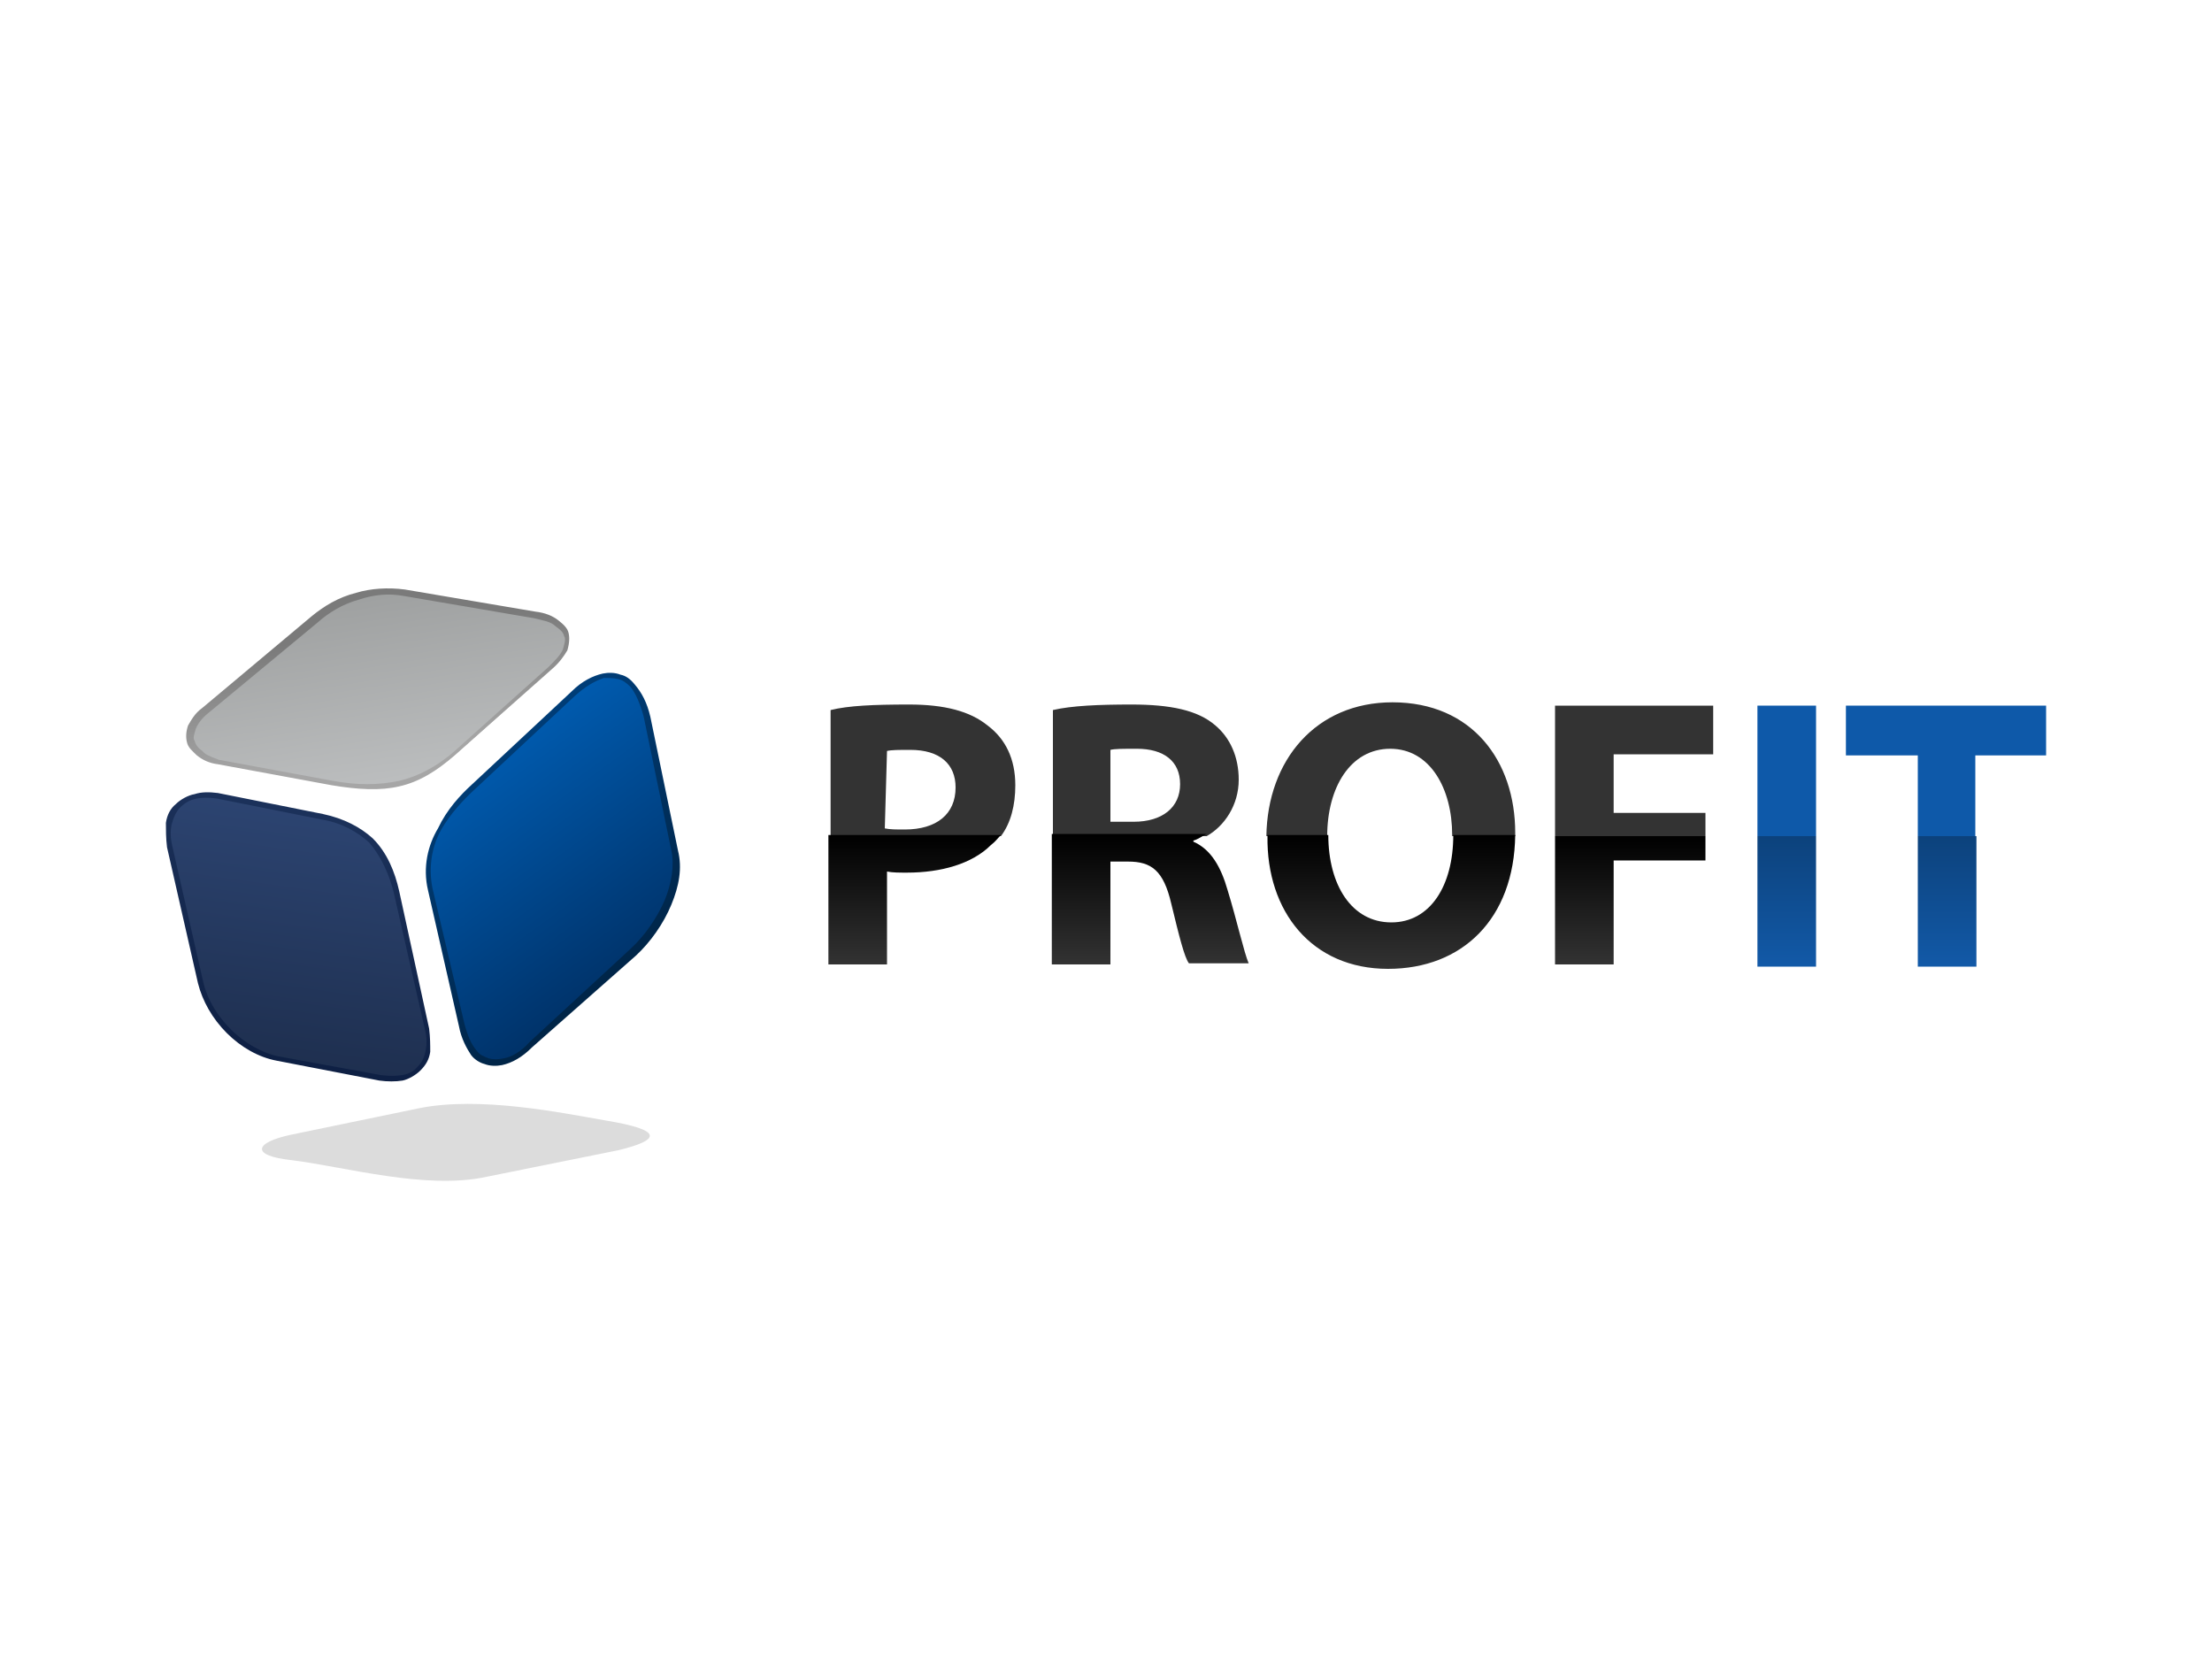
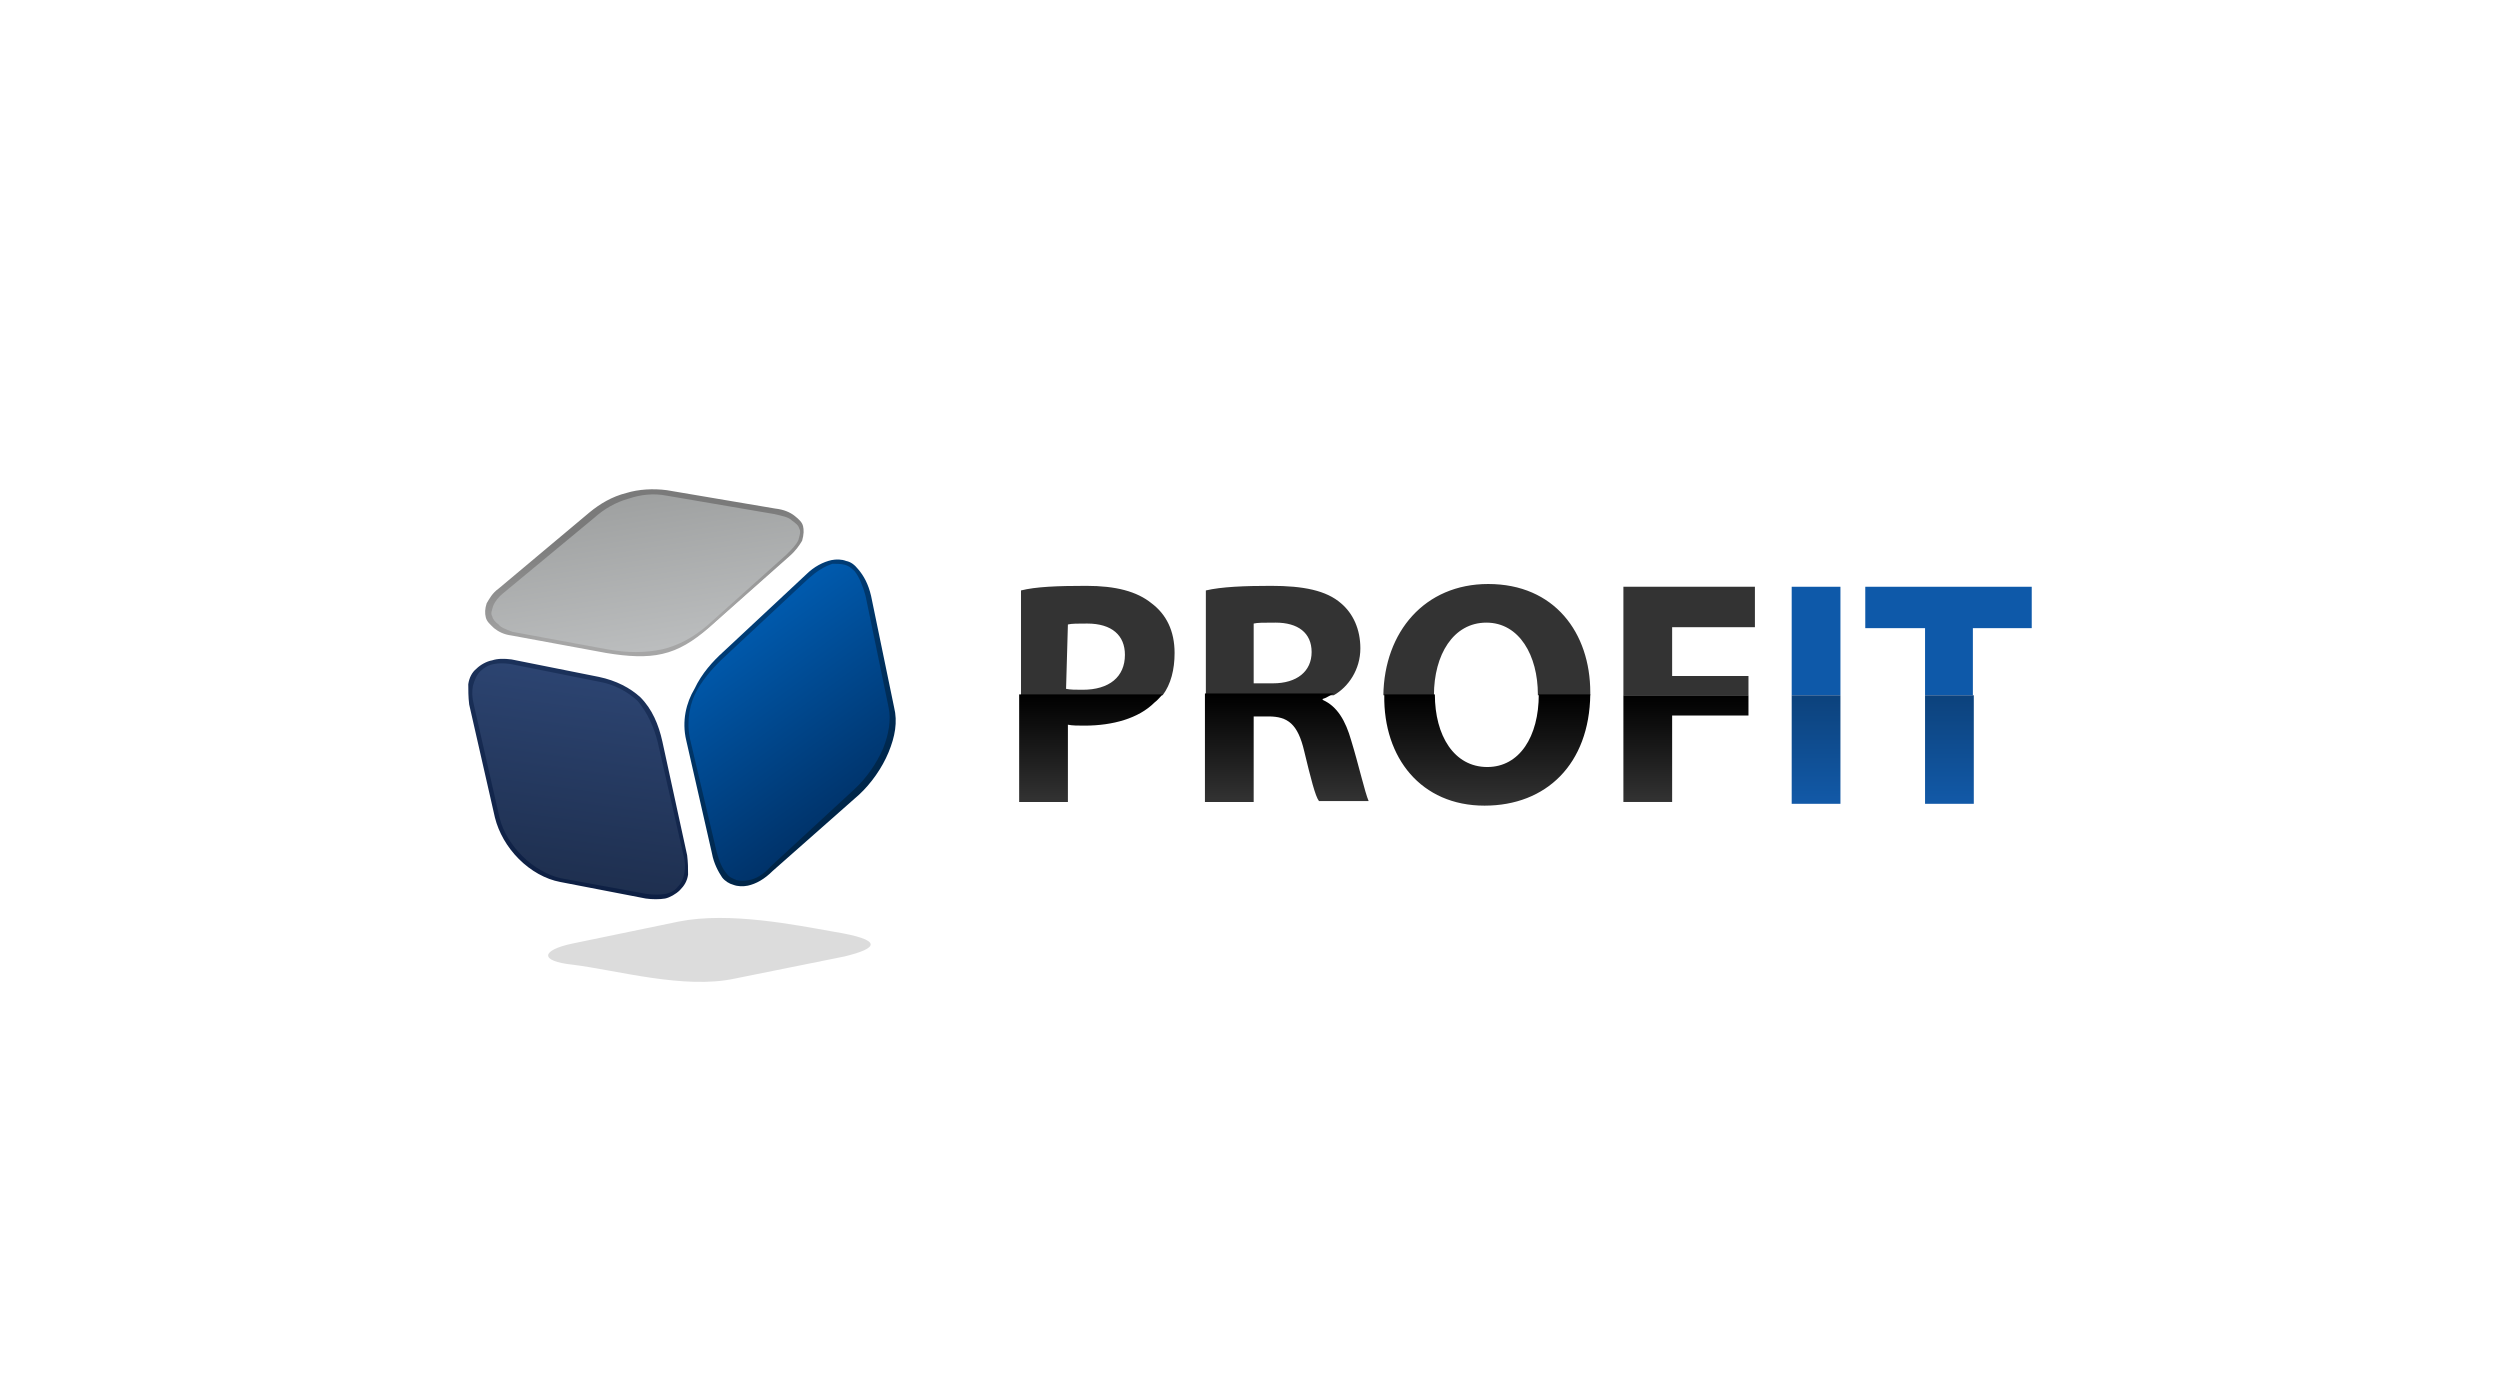
- <svg xmlns="http://www.w3.org/2000/svg" version="1" viewBox="0 0 200 150" enable-background="new 0 0 200 150">
+ <svg xmlns="http://www.w3.org/2000/svg" version="1" width="386" height="213" viewBox="0 0 200 150" enable-background="new 0 0 200 150">
  <linearGradient id="a" gradientUnits="userSpaceOnUse" x1="59.139" y1="178.788" x2="63.581" y2="150.745" gradientTransform="matrix(.708 0 0 -.708 -9.333 179)">
    <stop offset="0" stop-color="#9C9E9E" />
    <stop offset="1" stop-color="#BEC0C1" />
  </linearGradient>
  <path fill="url(#a)" d="M30.1 70.8l-10.3-1.9c-2.7-.5-3.8-2.4-1.3-4.5l9.9-8.3c1.9-1.6 4.9-2.9 8.2-2.4l11.8 2c2.9.5 4.1 2.4 1.4 4.8l-8.6 7.7c-3.2 2.7-6.6 3.4-11.1 2.6z" />
  <linearGradient id="b" gradientUnits="userSpaceOnUse" x1="60.423" y1="172.082" x2="62.597" y2="156.613" gradientTransform="matrix(.708 0 0 -.708 -9.333 179)">
    <stop offset="0" stop-color="#7A7A7A" />
    <stop offset="1" stop-color="#A6A6A6" />
  </linearGradient>
  <path fill="url(#b)" d="M30 71l-10.3-1.9c-.8-.1-1.4-.4-1.9-.8-.4-.4-.8-.7-.9-1.2-.1-.4-.1-.9.1-1.5.3-.5.6-1.1 1.3-1.6l9.9-8.3c1.1-.9 2.4-1.7 4-2.1 1.3-.4 2.9-.5 4.4-.3l11.8 2c.9.1 1.6.4 2.1.8s.8.7.9 1.1c.1.4.1.9-.1 1.6-.3.5-.7 1.1-1.4 1.7l-8.8 7.8c-1.6 1.4-3.2 2.4-5 2.8-1.7.4-3.7.3-6.1-.1zm-10.2-2.3l10.3 1.9c2.2.4 4.1.4 6 0 1.7-.4 3.4-1.3 4.9-2.6l8.6-7.7c.6-.6 1.1-1.1 1.3-1.6.1-.4.3-.9.1-1.2-.1-.4-.4-.6-.8-.9-.4-.4-1.1-.5-1.9-.7l-11.7-2c-1.5-.3-2.9-.1-4.1.3-1.5.4-2.8 1.2-3.8 2.1l-9.9 8.2c-.5.4-.9.9-1.1 1.4-.1.4-.3.8-.1 1.1.1.4.4.7.7.9.2.3.7.5 1.5.8z" />
  <linearGradient id="c" gradientUnits="userSpaceOnUse" x1="49.026" y1="116.839" x2="54.247" y2="153.982" gradientTransform="matrix(.708 0 0 -.708 -9.333 179)">
    <stop offset="0" stop-color="#1E2F4F" />
    <stop offset="1" stop-color="#2E4776" />
  </linearGradient>
  <path fill="url(#c)" d="M29.2 73.9l-9.5-1.9c-3.1-.6-5 1.5-4.4 4.6l2.8 12.3c.7 3.1 3.8 6.2 6.9 6.9l9.3 1.7c3.1.6 5-1.2 4.4-4.4l-2.9-12.3c-.6-3.1-2.6-6.2-6.6-6.9z" />
  <linearGradient id="d" gradientUnits="userSpaceOnUse" x1="46.88" y1="110.545" x2="54.615" y2="150.34" gradientTransform="matrix(.708 0 0 -.708 -9.333 179)">
    <stop offset="0" stop-color="#0B1C3F" />
    <stop offset="1" stop-color="#1C325B" />
  </linearGradient>
  <path fill="url(#d)" d="M29.1 74.1l-9.5-1.9c-.7-.1-1.3-.1-1.8 0-.6.1-1.1.4-1.5.8-.4.4-.6.9-.8 1.6-.1.6-.1 1.2.1 2l2.8 12.3c.4 1.6 1.3 3 2.5 4.2s2.8 2.1 4.2 2.4l9.3 1.7c.8.1 1.4.1 2 0 .6-.1 1.1-.4 1.4-.8.4-.4.6-.9.7-1.5.1-.5.1-1.2-.1-1.9l-2.8-12.3c-.4-1.6-1.1-3.2-2.2-4.5-1.1-1-2.5-1.8-4.3-2.1zm-9.4-2.4l9.5 1.9c1.9.4 3.4 1.2 4.5 2.2 1.3 1.3 2 3 2.4 4.8l2.7 12.4c.1.8.1 1.5.1 2.1-.1.7-.4 1.2-.9 1.7-.4.4-1.1.8-1.6.9-.6.1-1.4.1-2.1 0l-9.3-1.8c-1.6-.3-3.2-1.2-4.5-2.5-1.3-1.3-2.2-2.9-2.6-4.5l-2.8-12.3c-.1-.8-.1-1.6-.1-2.2.1-.7.4-1.3.9-1.7.4-.4 1.1-.8 1.7-.9.6-.2 1.3-.2 2.1-.1z" />
  <linearGradient id="e" gradientUnits="userSpaceOnUse" x1="95.965" y1="124.871" x2="73.695" y2="155.523" gradientTransform="matrix(.708 0 0 -.708 -9.333 179)">
    <stop offset="0" stop-color="#002D60" />
    <stop offset="1" stop-color="#005BAF" />
  </linearGradient>
  <path fill="url(#e)" d="M42.8 71.1l9-8.4c3.1-2.9 5.8-1.6 6.5 2.1l2.5 12.1c.7 3.1-1.2 6.9-3.8 9.1l-9.1 8.4c-3 2.8-5.4 1.6-6.2-1.8l-2.7-12.2c-1-4.2 1.7-7.3 3.8-9.3z" />
  <linearGradient id="f" gradientUnits="userSpaceOnUse" x1="95.357" y1="125.751" x2="70.502" y2="159.961" gradientTransform="matrix(.708 0 0 -.708 -9.333 179)">
    <stop offset="0" stop-color="#002242" />
    <stop offset="1" stop-color="#00417F" />
  </linearGradient>
  <path fill="url(#f)" d="M42.7 70.9l9-8.4c.9-.9 1.9-1.4 2.8-1.6.5-.1 1.1-.1 1.6.1.5.1.9.4 1.3.9.6.7 1.1 1.6 1.4 2.9l2.5 12.1c.4 1.6.1 3.2-.6 4.9-.7 1.7-1.9 3.4-3.2 4.6l-9.4 8.3c-.9.9-1.8 1.4-2.7 1.6-.5.1-1.1.1-1.6-.1-.4-.1-.9-.4-1.2-.8-.4-.6-.9-1.5-1.1-2.6l-2.8-12.3c-.5-2.1 0-4.1.9-5.6.8-1.7 2-3 3.1-4zm9.3-8l-9 8.4c-1.1 1-2.3 2.3-3.1 3.7-.8 1.4-1.2 3.3-.8 5.3l2.9 12.3c.3 1.1.6 1.8 1.1 2.4.3.4.6.5 1.1.7.4.1.8.1 1.3 0 .7-.1 1.6-.6 2.4-1.5l9.1-8.4c1.3-1.2 2.4-2.8 3.1-4.4.6-1.5.9-3.1.6-4.5l-2.5-12.1c-.3-1.1-.7-2.1-1.2-2.7-.4-.4-.7-.6-1.1-.7-.4-.1-.9-.1-1.3-.1-.9.3-1.7.8-2.6 1.6z" />
  <path fill="#DCDCDC" d="M26.3 102.6l11.6-2.4c5.5-1.1 12.8.4 16.8 1.1 5.5.9 4.9 1.8 1.2 2.7l-11.9 2.4c-5.5 1.2-12.8-.9-17.6-1.5-3.8-.4-3.4-1.6-.1-2.3z" />
  <path stroke="#231F20" stroke-width=".216" stroke-miterlimit="22.926" fill="none" d="M50 61.2" />
  <path fill="#0E59A9" d="M158.9 63.8h5.3v11.8h-5.3zM178.6 75.6v-7.3h6.4v-4.5h-18.1v4.5h6.5v7.3z" />
  <path fill="#333" d="M100.4 67.8c.4-.1 1.1-.1 2.4-.1 2.4 0 3.9 1.1 3.9 3.2s-1.6 3.4-4.2 3.4h-2.1v-6.5zm8.7 7.8c1.6-.9 2.9-2.8 2.9-5.1 0-2.1-.8-3.8-2.1-4.9-1.6-1.4-4.1-1.9-7.6-1.9-2.9 0-5.4.1-7.1.5v11.4h13.9zM80.2 67.9c.4-.1 1.1-.1 2.1-.1 2.7 0 4.1 1.3 4.1 3.4 0 2.4-1.7 3.8-4.6 3.8-.8 0-1.3 0-1.8-.1l.2-7zm10.3 7.7c.9-1.2 1.3-2.8 1.3-4.6 0-2.4-.9-4.2-2.5-5.4-1.6-1.3-3.9-1.9-7.1-1.9-3.2 0-5.5.1-7.1.5v11.4h15.4zM154.2 75.6v-2.1h-8.3v-5.3h9v-4.4h-14.3v11.8zM137 75.6v-.3c0-6.5-3.9-11.8-11.1-11.8-6.9 0-11.3 5.2-11.4 12.1h5.5c0-4.4 2.1-7.9 5.7-7.9s5.6 3.6 5.6 7.8v.1h5.7z" />
  <linearGradient id="g" gradientUnits="userSpaceOnUse" x1="241.3" y1="129.541" x2="241.3" y2="146.081" gradientTransform="matrix(.708 0 0 -.708 -9.333 179)">
    <stop offset="0" stop-color="#1259A7" />
    <stop offset="1" stop-color="#0C427C" />
  </linearGradient>
  <path fill="url(#g)" d="M158.9 75.6h5.3v11.8h-5.3z" />
  <linearGradient id="h" gradientUnits="userSpaceOnUse" x1="261.656" y1="129.541" x2="261.656" y2="146.081" gradientTransform="matrix(.708 0 0 -.708 -9.333 179)">
    <stop offset="0" stop-color="#1259A7" />
    <stop offset="1" stop-color="#0C427C" />
  </linearGradient>
  <path fill="url(#h)" d="M173.4 75.6h5.3v11.8h-5.3z" />
  <linearGradient id="i" gradientUnits="userSpaceOnUse" x1="160.029" y1="129.543" x2="160.029" y2="146.069" gradientTransform="matrix(.708 0 0 -.708 -9.333 179)">
    <stop offset="0" stop-color="#333" />
    <stop offset="1" />
  </linearGradient>
  <path fill="url(#i)" d="M95.1 87.2h5.3v-9.3h1.6c2.1 0 3.2.8 3.9 3.8.7 2.9 1.2 4.9 1.6 5.4h5.4c-.4-.9-1.1-4-1.9-6.6-.6-2.1-1.5-3.7-3.1-4.4v-.1c.4-.1.8-.4 1.2-.6h-14v11.8z" />
  <linearGradient id="j" gradientUnits="userSpaceOnUse" x1="129.949" y1="129.543" x2="129.949" y2="146.084" gradientTransform="matrix(.708 0 0 -.708 -9.333 179)">
    <stop offset="0" stop-color="#333" />
    <stop offset="1" />
  </linearGradient>
  <path fill="url(#j)" d="M74.9 87.2h5.3v-8.4c.5.1 1.1.1 1.8.1 3.1 0 5.9-.8 7.6-2.5.4-.3.6-.6.9-.9h-15.6v11.7z" />
  <linearGradient id="k" gradientUnits="userSpaceOnUse" x1="221.297" y1="129.543" x2="221.297" y2="146.081" gradientTransform="matrix(.708 0 0 -.708 -9.333 179)">
    <stop offset="0" stop-color="#333" />
    <stop offset="1" />
  </linearGradient>
  <path fill="url(#k)" d="M140.6 87.2h5.3v-9.4h8.3v-2.2h-13.6z" />
  <linearGradient id="l" gradientUnits="userSpaceOnUse" x1="190.763" y1="128.974" x2="190.763" y2="146.056" gradientTransform="matrix(.708 0 0 -.708 -9.333 179)">
    <stop offset="0" stop-color="#333" />
    <stop offset="1" />
  </linearGradient>
  <path fill="url(#l)" d="M125.5 87.6c6.7 0 11.4-4.5 11.5-12.1h-5.6c0 4.6-2.1 7.9-5.6 7.9-3.6 0-5.7-3.4-5.7-7.9h-5.5v.1c-.1 6.8 4 12 10.9 12z" />
</svg>
